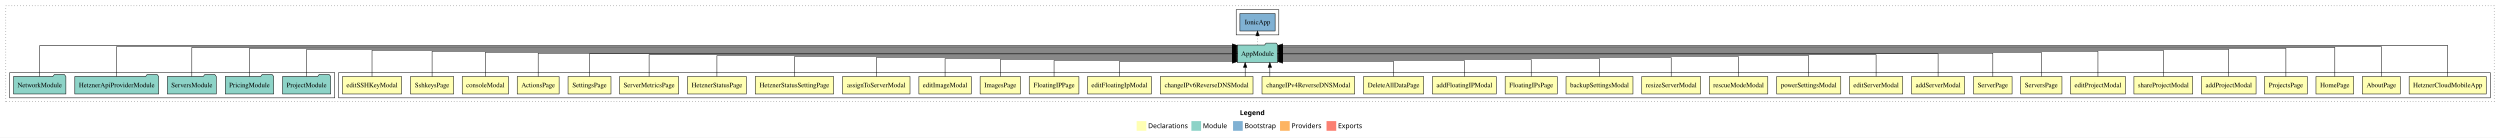
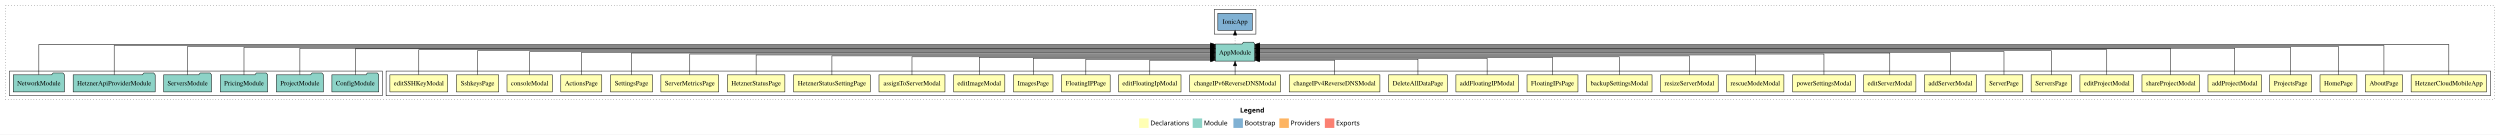
- <svg xmlns="http://www.w3.org/2000/svg" width="5161pt" height="284pt" viewBox="0.00 0.00 5161.00 284.00">
+ <svg xmlns="http://www.w3.org/2000/svg" width="5277pt" height="284pt" viewBox="0.00 0.00 5277.00 284.00">
  <g id="graph0" class="graph" transform="scale(1 1) rotate(0) translate(4 280)">
-     <polygon fill="#ffffff" stroke="transparent" points="-4,4 -4,-280 5157,-280 5157,4 -4,4" />
-     <text text-anchor="start" x="2555.509" y="-42.4" font-family="sans-serif" font-weight="bold" font-size="14.00" fill="#000000">Legend</text>
-     <polygon fill="#ffffb3" stroke="transparent" points="2342.5,-10 2342.5,-30 2362.5,-30 2362.5,-10 2342.5,-10" />
-     <text text-anchor="start" x="2366.129" y="-15.4" font-family="sans-serif" font-size="14.00" fill="#000000">  Declarations</text>
-     <polygon fill="#8dd3c7" stroke="transparent" points="2455.5,-10 2455.5,-30 2475.5,-30 2475.5,-10 2455.5,-10" />
-     <text text-anchor="start" x="2479.225" y="-15.4" font-family="sans-serif" font-size="14.00" fill="#000000">  Module</text>
-     <polygon fill="#80b1d3" stroke="transparent" points="2541.5,-10 2541.5,-30 2561.5,-30 2561.5,-10 2541.5,-10" />
-     <text text-anchor="start" x="2565.281" y="-15.4" font-family="sans-serif" font-size="14.00" fill="#000000">  Bootstrap</text>
-     <polygon fill="#fdb462" stroke="transparent" points="2638.5,-10 2638.5,-30 2658.5,-30 2658.5,-10 2638.5,-10" />
-     <text text-anchor="start" x="2662.173" y="-15.4" font-family="sans-serif" font-size="14.00" fill="#000000">  Providers</text>
-     <polygon fill="#fb8072" stroke="transparent" points="2734.5,-10 2734.5,-30 2754.5,-30 2754.5,-10 2734.5,-10" />
-     <text text-anchor="start" x="2758.226" y="-15.4" font-family="sans-serif" font-size="14.00" fill="#000000">  Exports</text>
+     <polygon fill="#ffffff" stroke="transparent" points="-4,4 -4,-280 5273,-280 5273,4 -4,4" />
+     <text text-anchor="start" x="2613.509" y="-42.4" font-family="sans-serif" font-weight="bold" font-size="14.00" fill="#000000">Legend</text>
+     <polygon fill="#ffffb3" stroke="transparent" points="2400.5,-10 2400.5,-30 2420.5,-30 2420.5,-10 2400.5,-10" />
+     <text text-anchor="start" x="2424.129" y="-15.4" font-family="sans-serif" font-size="14.00" fill="#000000">  Declarations</text>
+     <polygon fill="#8dd3c7" stroke="transparent" points="2513.5,-10 2513.5,-30 2533.5,-30 2533.5,-10 2513.5,-10" />
+     <text text-anchor="start" x="2537.225" y="-15.4" font-family="sans-serif" font-size="14.00" fill="#000000">  Module</text>
+     <polygon fill="#80b1d3" stroke="transparent" points="2599.5,-10 2599.5,-30 2619.5,-30 2619.5,-10 2599.5,-10" />
+     <text text-anchor="start" x="2623.281" y="-15.4" font-family="sans-serif" font-size="14.00" fill="#000000">  Bootstrap</text>
+     <polygon fill="#fdb462" stroke="transparent" points="2696.5,-10 2696.5,-30 2716.5,-30 2716.5,-10 2696.5,-10" />
+     <text text-anchor="start" x="2720.173" y="-15.4" font-family="sans-serif" font-size="14.00" fill="#000000">  Providers</text>
+     <polygon fill="#fb8072" stroke="transparent" points="2792.5,-10 2792.5,-30 2812.5,-30 2812.5,-10 2792.5,-10" />
+     <text text-anchor="start" x="2816.226" y="-15.4" font-family="sans-serif" font-size="14.00" fill="#000000">  Exports</text>
    <g id="clust1" class="cluster">
-       <polygon fill="none" stroke="#000000" stroke-dasharray="1,5" points="8,-70 8,-268 5145,-268 5145,-70 8,-70" />
+       <polygon fill="none" stroke="#000000" stroke-dasharray="1,5" points="8,-70 8,-268 5261,-268 5261,-70 8,-70" />
    </g>
    <g id="clust2" class="cluster">
-       <polygon fill="none" stroke="#000000" points="695,-78 695,-130 5137,-130 5137,-78 695,-78" />
+       <polygon fill="none" stroke="#000000" points="811,-78 811,-130 5253,-130 5253,-78 811,-78" />
    </g>
    <g id="clust36" class="cluster">
-       <polygon fill="none" stroke="#000000" points="16,-78 16,-130 687,-130 687,-78 16,-78" />
+       <polygon fill="none" stroke="#000000" points="16,-78 16,-130 803,-130 803,-78 16,-78" />
    </g>
    <g id="clust38" class="cluster">
-       <polygon fill="none" stroke="#000000" points="2548,-208 2548,-260 2636,-260 2636,-208 2548,-208" />
+       <polygon fill="none" stroke="#000000" points="2559,-208 2559,-260 2647,-260 2647,-208 2559,-208" />
    </g>
    <g id="node1" class="node">
-       <polygon fill="#ffffb3" stroke="#000000" points="5128.576,-122 4969.424,-122 4969.424,-86 5128.576,-86 5128.576,-122" />
-       <text text-anchor="middle" x="5049" y="-99.8" font-family="Times,serif" font-size="14.00" fill="#000000">HetznerCloudMobileApp</text>
+       <polygon fill="#ffffb3" stroke="#000000" points="5244.576,-122 5085.424,-122 5085.424,-86 5244.576,-86 5244.576,-122" />
+       <text text-anchor="middle" x="5165" y="-99.8" font-family="Times,serif" font-size="14.00" fill="#000000">HetznerCloudMobileApp</text>
    </g>
    <g id="node34" class="node">
-       <polygon fill="#8dd3c7" stroke="#000000" points="2633.657,-187 2630.657,-191 2609.657,-191 2606.657,-187 2550.343,-187 2550.343,-151 2633.657,-151 2633.657,-187" />
-       <text text-anchor="middle" x="2592" y="-164.8" font-family="Times,serif" font-size="14.00" fill="#000000">AppModule</text>
+       <polygon fill="#8dd3c7" stroke="#000000" points="2644.657,-187 2641.657,-191 2620.657,-191 2617.657,-187 2561.343,-187 2561.343,-151 2644.657,-151 2644.657,-187" />
+       <text text-anchor="middle" x="2603" y="-164.8" font-family="Times,serif" font-size="14.00" fill="#000000">AppModule</text>
    </g>
    <g id="edge1" class="edge">
-       <path fill="none" stroke="#000000" d="M5049,-122.198C5049,-146.356 5049,-186 5049,-186 5049,-186 2643.872,-186 2643.872,-186" />
-       <polygon fill="#000000" stroke="#000000" points="2643.872,-182.5 2633.872,-186 2643.872,-189.5 2643.872,-182.5" />
+       <path fill="none" stroke="#000000" d="M5165,-122.198C5165,-146.356 5165,-186 5165,-186 5165,-186 2654.804,-186 2654.804,-186" />
+       <polygon fill="#000000" stroke="#000000" points="2654.804,-182.5 2644.804,-186 2654.804,-189.5 2654.804,-182.5" />
    </g>
    <g id="node2" class="node">
-       <polygon fill="#ffffb3" stroke="#000000" points="4951.209,-122 4872.791,-122 4872.791,-86 4951.209,-86 4951.209,-122" />
-       <text text-anchor="middle" x="4912" y="-99.8" font-family="Times,serif" font-size="14.00" fill="#000000">AboutPage</text>
+       <polygon fill="#ffffb3" stroke="#000000" points="5067.209,-122 4988.791,-122 4988.791,-86 5067.209,-86 5067.209,-122" />
+       <text text-anchor="middle" x="5028" y="-99.8" font-family="Times,serif" font-size="14.00" fill="#000000">AboutPage</text>
    </g>
    <g id="edge2" class="edge">
-       <path fill="none" stroke="#000000" d="M4912,-122.153C4912,-145.757 4912,-184 4912,-184 4912,-184 2643.749,-184 2643.749,-184" />
-       <polygon fill="#000000" stroke="#000000" points="2643.749,-180.5 2633.749,-184 2643.749,-187.5 2643.749,-180.5" />
+       <path fill="none" stroke="#000000" d="M5028,-122.153C5028,-145.757 5028,-184 5028,-184 5028,-184 2654.835,-184 2654.835,-184" />
+       <polygon fill="#000000" stroke="#000000" points="2654.835,-180.5 2644.835,-184 2654.835,-187.5 2654.835,-180.5" />
    </g>
    <g id="node3" class="node">
-       <polygon fill="#ffffb3" stroke="#000000" points="4854.925,-122 4777.075,-122 4777.075,-86 4854.925,-86 4854.925,-122" />
-       <text text-anchor="middle" x="4816" y="-99.8" font-family="Times,serif" font-size="14.00" fill="#000000">HomePage</text>
+       <polygon fill="#ffffb3" stroke="#000000" points="4970.925,-122 4893.075,-122 4893.075,-86 4970.925,-86 4970.925,-122" />
+       <text text-anchor="middle" x="4932" y="-99.8" font-family="Times,serif" font-size="14.00" fill="#000000">HomePage</text>
    </g>
    <g id="edge3" class="edge">
-       <path fill="none" stroke="#000000" d="M4816,-122.091C4816,-145.133 4816,-182 4816,-182 4816,-182 2643.952,-182 2643.952,-182" />
-       <polygon fill="#000000" stroke="#000000" points="2643.952,-178.5 2633.952,-182 2643.952,-185.5 2643.952,-178.5" />
+       <path fill="none" stroke="#000000" d="M4932,-122.091C4932,-145.133 4932,-182 4932,-182 4932,-182 2654.911,-182 2654.911,-182" />
+       <polygon fill="#000000" stroke="#000000" points="2654.911,-178.5 2644.911,-182 2654.911,-185.5 2654.911,-178.5" />
    </g>
    <g id="node4" class="node">
-       <polygon fill="#ffffb3" stroke="#000000" points="4759.31,-122 4670.69,-122 4670.69,-86 4759.31,-86 4759.31,-122" />
-       <text text-anchor="middle" x="4715" y="-99.8" font-family="Times,serif" font-size="14.00" fill="#000000">ProjectsPage</text>
+       <polygon fill="#ffffb3" stroke="#000000" points="4875.31,-122 4786.69,-122 4786.69,-86 4875.31,-86 4875.31,-122" />
+       <text text-anchor="middle" x="4831" y="-99.8" font-family="Times,serif" font-size="14.00" fill="#000000">ProjectsPage</text>
    </g>
    <g id="edge4" class="edge">
-       <path fill="none" stroke="#000000" d="M4715,-122.011C4715,-144.485 4715,-180 4715,-180 4715,-180 2643.93,-180 2643.93,-180" />
-       <polygon fill="#000000" stroke="#000000" points="2643.93,-176.5 2633.93,-180 2643.93,-183.5 2643.93,-176.5" />
+       <path fill="none" stroke="#000000" d="M4831,-122.011C4831,-144.485 4831,-180 4831,-180 4831,-180 2655.028,-180 2655.028,-180" />
+       <polygon fill="#000000" stroke="#000000" points="2655.028,-176.5 2645.028,-180 2655.028,-183.5 2655.028,-176.5" />
    </g>
    <g id="node5" class="node">
-       <polygon fill="#ffffb3" stroke="#000000" points="4653.419,-122 4540.581,-122 4540.581,-86 4653.419,-86 4653.419,-122" />
-       <text text-anchor="middle" x="4597" y="-99.8" font-family="Times,serif" font-size="14.00" fill="#000000">addProjectModal</text>
+       <polygon fill="#ffffb3" stroke="#000000" points="4769.419,-122 4656.581,-122 4656.581,-86 4769.419,-86 4769.419,-122" />
+       <text text-anchor="middle" x="4713" y="-99.8" font-family="Times,serif" font-size="14.00" fill="#000000">addProjectModal</text>
    </g>
    <g id="edge5" class="edge">
-       <path fill="none" stroke="#000000" d="M4597,-122.292C4597,-144.206 4597,-178 4597,-178 4597,-178 2643.877,-178 2643.877,-178" />
-       <polygon fill="#000000" stroke="#000000" points="2643.877,-174.5 2633.877,-178 2643.877,-181.5 2643.877,-174.5" />
+       <path fill="none" stroke="#000000" d="M4713,-122.292C4713,-144.206 4713,-178 4713,-178 4713,-178 2654.674,-178 2654.674,-178" />
+       <polygon fill="#000000" stroke="#000000" points="2654.674,-174.5 2644.674,-178 2654.674,-181.5 2654.674,-174.5" />
    </g>
    <g id="node6" class="node">
-       <polygon fill="#ffffb3" stroke="#000000" points="4522.738,-122 4401.262,-122 4401.262,-86 4522.738,-86 4522.738,-122" />
-       <text text-anchor="middle" x="4462" y="-99.8" font-family="Times,serif" font-size="14.00" fill="#000000">shareProjectModal</text>
+       <polygon fill="#ffffb3" stroke="#000000" points="4638.738,-122 4517.262,-122 4517.262,-86 4638.738,-86 4638.738,-122" />
+       <text text-anchor="middle" x="4578" y="-99.8" font-family="Times,serif" font-size="14.00" fill="#000000">shareProjectModal</text>
    </g>
    <g id="edge6" class="edge">
-       <path fill="none" stroke="#000000" d="M4462,-122.169C4462,-143.498 4462,-176 4462,-176 4462,-176 2643.68,-176 2643.68,-176" />
-       <polygon fill="#000000" stroke="#000000" points="2643.68,-172.5 2633.68,-176 2643.68,-179.5 2643.68,-172.5" />
+       <path fill="none" stroke="#000000" d="M4578,-122.045C4578,-143.662 4578,-177 4578,-177 4578,-177 2654.706,-177 2654.706,-177" />
+       <polygon fill="#000000" stroke="#000000" points="2654.706,-173.5 2644.706,-177 2654.706,-180.5 2654.706,-173.5" />
    </g>
    <g id="node7" class="node">
-       <polygon fill="#ffffb3" stroke="#000000" points="4383.699,-122 4270.301,-122 4270.301,-86 4383.699,-86 4383.699,-122" />
-       <text text-anchor="middle" x="4327" y="-99.8" font-family="Times,serif" font-size="14.00" fill="#000000">editProjectModal</text>
+       <polygon fill="#ffffb3" stroke="#000000" points="4499.699,-122 4386.301,-122 4386.301,-86 4499.699,-86 4499.699,-122" />
+       <text text-anchor="middle" x="4443" y="-99.8" font-family="Times,serif" font-size="14.00" fill="#000000">editProjectModal</text>
    </g>
    <g id="edge7" class="edge">
-       <path fill="none" stroke="#000000" d="M4327,-122.027C4327,-142.767 4327,-174 4327,-174 4327,-174 2644.028,-174 2644.028,-174" />
-       <polygon fill="#000000" stroke="#000000" points="2644.028,-170.5 2634.028,-174 2644.028,-177.5 2644.028,-170.5" />
+       <path fill="none" stroke="#000000" d="M4443,-122.284C4443,-143.321 4443,-175 4443,-175 4443,-175 2654.888,-175 2654.888,-175" />
+       <polygon fill="#000000" stroke="#000000" points="2654.888,-171.5 2644.888,-175 2654.888,-178.5 2654.888,-171.5" />
    </g>
    <g id="node8" class="node">
-       <polygon fill="#ffffb3" stroke="#000000" points="4252.69,-122 4167.31,-122 4167.31,-86 4252.69,-86 4252.69,-122" />
-       <text text-anchor="middle" x="4210" y="-99.8" font-family="Times,serif" font-size="14.00" fill="#000000">ServersPage</text>
+       <polygon fill="#ffffb3" stroke="#000000" points="4368.69,-122 4283.31,-122 4283.31,-86 4368.69,-86 4368.69,-122" />
+       <text text-anchor="middle" x="4326" y="-99.8" font-family="Times,serif" font-size="14.00" fill="#000000">ServersPage</text>
    </g>
    <g id="edge8" class="edge">
-       <path fill="none" stroke="#000000" d="M4210,-122.223C4210,-142.365 4210,-172 4210,-172 4210,-172 2644.033,-172 2644.033,-172" />
-       <polygon fill="#000000" stroke="#000000" points="2644.033,-168.5 2634.033,-172 2644.033,-175.5 2644.033,-168.5" />
+       <path fill="none" stroke="#000000" d="M4326,-122.129C4326,-142.572 4326,-173 4326,-173 4326,-173 2654.738,-173 2654.738,-173" />
+       <polygon fill="#000000" stroke="#000000" points="2654.738,-169.5 2644.738,-173 2654.738,-176.5 2654.738,-169.5" />
    </g>
    <g id="node9" class="node">
-       <polygon fill="#ffffb3" stroke="#000000" points="4149.745,-122 4070.255,-122 4070.255,-86 4149.745,-86 4149.745,-122" />
-       <text text-anchor="middle" x="4110" y="-99.8" font-family="Times,serif" font-size="14.00" fill="#000000">ServerPage</text>
+       <polygon fill="#ffffb3" stroke="#000000" points="4265.745,-122 4186.255,-122 4186.255,-86 4265.745,-86 4265.745,-122" />
+       <text text-anchor="middle" x="4226" y="-99.8" font-family="Times,serif" font-size="14.00" fill="#000000">ServerPage</text>
    </g>
    <g id="edge9" class="edge">
-       <path fill="none" stroke="#000000" d="M4110,-122.035C4110,-141.576 4110,-170 4110,-170 4110,-170 2643.786,-170 2643.786,-170" />
-       <polygon fill="#000000" stroke="#000000" points="2643.786,-166.5 2633.786,-170 2643.786,-173.5 2643.786,-166.5" />
+       <path fill="none" stroke="#000000" d="M4226,-122.308C4226,-142.145 4226,-171 4226,-171 4226,-171 2654.75,-171 2654.75,-171" />
+       <polygon fill="#000000" stroke="#000000" points="2654.75,-167.5 2644.75,-171 2654.75,-174.5 2654.75,-167.5" />
    </g>
    <g id="node10" class="node">
-       <polygon fill="#ffffb3" stroke="#000000" points="4051.798,-122 3942.202,-122 3942.202,-86 4051.798,-86 4051.798,-122" />
-       <text text-anchor="middle" x="3997" y="-99.8" font-family="Times,serif" font-size="14.00" fill="#000000">addServerModal</text>
+       <polygon fill="#ffffb3" stroke="#000000" points="4167.798,-122 4058.202,-122 4058.202,-86 4167.798,-86 4167.798,-122" />
+       <text text-anchor="middle" x="4113" y="-99.8" font-family="Times,serif" font-size="14.00" fill="#000000">addServerModal</text>
    </g>
    <g id="edge10" class="edge">
-       <path fill="none" stroke="#000000" d="M3997,-122.106C3997,-141.339 3997,-169 3997,-169 3997,-169 2643.668,-169 2643.668,-169" />
-       <polygon fill="#000000" stroke="#000000" points="2643.668,-165.5 2633.668,-169 2643.668,-172.5 2643.668,-165.5" />
+       <path fill="none" stroke="#000000" d="M4113,-122.106C4113,-141.339 4113,-169 4113,-169 4113,-169 2654.962,-169 2654.962,-169" />
+       <polygon fill="#000000" stroke="#000000" points="2654.962,-165.5 2644.962,-169 2654.962,-172.5 2654.962,-165.5" />
    </g>
    <g id="node11" class="node">
-       <polygon fill="#ffffb3" stroke="#000000" points="3924.079,-122 3813.921,-122 3813.921,-86 3924.079,-86 3924.079,-122" />
-       <text text-anchor="middle" x="3869" y="-99.8" font-family="Times,serif" font-size="14.00" fill="#000000">editServerModal</text>
+       <polygon fill="#ffffb3" stroke="#000000" points="4040.079,-122 3929.921,-122 3929.921,-86 4040.079,-86 4040.079,-122" />
+       <text text-anchor="middle" x="3985" y="-99.8" font-family="Times,serif" font-size="14.00" fill="#000000">editServerModal</text>
    </g>
    <g id="edge11" class="edge">
-       <path fill="none" stroke="#000000" d="M3869,-122.222C3869,-140.828 3869,-167 3869,-167 3869,-167 2643.762,-167 2643.762,-167" />
-       <polygon fill="#000000" stroke="#000000" points="2643.762,-163.5 2633.762,-167 2643.762,-170.5 2643.762,-163.5" />
+       <path fill="none" stroke="#000000" d="M3985,-122.169C3985,-141.09 3985,-168 3985,-168 3985,-168 2654.737,-168 2654.737,-168" />
+       <polygon fill="#000000" stroke="#000000" points="2654.737,-164.5 2644.737,-168 2654.737,-171.5 2654.737,-164.5" />
    </g>
    <g id="node12" class="node">
-       <polygon fill="#ffffb3" stroke="#000000" points="3796.146,-122 3663.854,-122 3663.854,-86 3796.146,-86 3796.146,-122" />
-       <text text-anchor="middle" x="3730" y="-99.8" font-family="Times,serif" font-size="14.00" fill="#000000">powerSettingsModal</text>
+       <polygon fill="#ffffb3" stroke="#000000" points="3912.146,-122 3779.854,-122 3779.854,-86 3912.146,-86 3912.146,-122" />
+       <text text-anchor="middle" x="3846" y="-99.8" font-family="Times,serif" font-size="14.00" fill="#000000">powerSettingsModal</text>
    </g>
    <g id="edge12" class="edge">
-       <path fill="none" stroke="#000000" d="M3730,-122.302C3730,-140.27 3730,-165 3730,-165 3730,-165 2643.852,-165 2643.852,-165" />
-       <polygon fill="#000000" stroke="#000000" points="2643.852,-161.5 2633.852,-165 2643.852,-168.5 2643.852,-161.5" />
+       <path fill="none" stroke="#000000" d="M3846,-122.267C3846,-140.555 3846,-166 3846,-166 3846,-166 2654.712,-166 2654.712,-166" />
+       <polygon fill="#000000" stroke="#000000" points="2654.712,-162.5 2644.712,-166 2654.712,-169.5 2654.712,-162.5" />
    </g>
    <g id="node13" class="node">
-       <polygon fill="#ffffb3" stroke="#000000" points="3645.458,-122 3524.542,-122 3524.542,-86 3645.458,-86 3645.458,-122" />
-       <text text-anchor="middle" x="3585" y="-99.8" font-family="Times,serif" font-size="14.00" fill="#000000">rescueModeModal</text>
+       <polygon fill="#ffffb3" stroke="#000000" points="3761.458,-122 3640.542,-122 3640.542,-86 3761.458,-86 3761.458,-122" />
+       <text text-anchor="middle" x="3701" y="-99.8" font-family="Times,serif" font-size="14.00" fill="#000000">rescueModeModal</text>
    </g>
    <g id="edge13" class="edge">
-       <path fill="none" stroke="#000000" d="M3585,-122.022C3585,-139.373 3585,-163 3585,-163 3585,-163 2643.718,-163 2643.718,-163" />
-       <polygon fill="#000000" stroke="#000000" points="2643.718,-159.5 2633.718,-163 2643.718,-166.5 2643.718,-159.5" />
+       <path fill="none" stroke="#000000" d="M3701,-122.002C3701,-139.675 3701,-164 3701,-164 3701,-164 2654.702,-164 2654.702,-164" />
+       <polygon fill="#000000" stroke="#000000" points="2654.702,-160.5 2644.702,-164 2654.702,-167.5 2654.702,-160.5" />
    </g>
    <g id="node14" class="node">
-       <polygon fill="#ffffb3" stroke="#000000" points="3506.723,-122 3385.277,-122 3385.277,-86 3506.723,-86 3506.723,-122" />
-       <text text-anchor="middle" x="3446" y="-99.8" font-family="Times,serif" font-size="14.00" fill="#000000">resizeServerModal</text>
+       <polygon fill="#ffffb3" stroke="#000000" points="3622.723,-122 3501.277,-122 3501.277,-86 3622.723,-86 3622.723,-122" />
+       <text text-anchor="middle" x="3562" y="-99.8" font-family="Times,serif" font-size="14.00" fill="#000000">resizeServerModal</text>
    </g>
    <g id="edge14" class="edge">
-       <path fill="none" stroke="#000000" d="M3446,-122.035C3446,-138.734 3446,-161 3446,-161 3446,-161 2643.768,-161 2643.768,-161" />
-       <polygon fill="#000000" stroke="#000000" points="2643.768,-157.5 2633.768,-161 2643.768,-164.5 2643.768,-157.5" />
+       <path fill="none" stroke="#000000" d="M3562,-122.034C3562,-139.06 3562,-162 3562,-162 3562,-162 2654.824,-162 2654.824,-162" />
+       <polygon fill="#000000" stroke="#000000" points="2654.824,-158.5 2644.824,-162 2654.824,-165.5 2654.824,-158.5" />
    </g>
    <g id="node15" class="node">
-       <polygon fill="#ffffb3" stroke="#000000" points="3367.093,-122 3228.907,-122 3228.907,-86 3367.093,-86 3367.093,-122" />
-       <text text-anchor="middle" x="3298" y="-99.8" font-family="Times,serif" font-size="14.00" fill="#000000">backupSettingsModal</text>
+       <polygon fill="#ffffb3" stroke="#000000" points="3483.093,-122 3344.907,-122 3344.907,-86 3483.093,-86 3483.093,-122" />
+       <text text-anchor="middle" x="3414" y="-99.8" font-family="Times,serif" font-size="14.00" fill="#000000">backupSettingsModal</text>
    </g>
    <g id="edge15" class="edge">
-       <path fill="none" stroke="#000000" d="M3298,-122.009C3298,-138.049 3298,-159 3298,-159 3298,-159 2643.788,-159 2643.788,-159" />
-       <polygon fill="#000000" stroke="#000000" points="2643.788,-155.5 2633.788,-159 2643.788,-162.5 2643.788,-155.5" />
+       <path fill="none" stroke="#000000" d="M3414,-122.027C3414,-138.398 3414,-160 3414,-160 3414,-160 2654.895,-160 2654.895,-160" />
+       <polygon fill="#000000" stroke="#000000" points="2654.895,-156.5 2644.895,-160 2654.895,-163.5 2654.895,-156.5" />
    </g>
    <g id="node16" class="node">
-       <polygon fill="#ffffb3" stroke="#000000" points="3210.769,-122 3103.231,-122 3103.231,-86 3210.769,-86 3210.769,-122" />
-       <text text-anchor="middle" x="3157" y="-99.8" font-family="Times,serif" font-size="14.00" fill="#000000">FloatingIPsPage</text>
+       <polygon fill="#ffffb3" stroke="#000000" points="3326.769,-122 3219.231,-122 3219.231,-86 3326.769,-86 3326.769,-122" />
+       <text text-anchor="middle" x="3273" y="-99.8" font-family="Times,serif" font-size="14.00" fill="#000000">FloatingIPsPage</text>
    </g>
    <g id="edge16" class="edge">
-       <path fill="none" stroke="#000000" d="M3157,-122.24C3157,-137.571 3157,-157 3157,-157 3157,-157 2644.005,-157 2644.005,-157" />
-       <polygon fill="#000000" stroke="#000000" points="2644.005,-153.5 2634.005,-157 2644.005,-160.5 2644.005,-153.5" />
+       <path fill="none" stroke="#000000" d="M3273,-122.009C3273,-138.049 3273,-159 3273,-159 3273,-159 2654.658,-159 2654.658,-159" />
+       <polygon fill="#000000" stroke="#000000" points="2654.658,-155.5 2644.658,-159 2654.658,-162.5 2654.658,-155.5" />
    </g>
    <g id="node17" class="node">
-       <polygon fill="#ffffb3" stroke="#000000" points="3084.877,-122 2953.123,-122 2953.123,-86 3084.877,-86 3084.877,-122" />
-       <text text-anchor="middle" x="3019" y="-99.8" font-family="Times,serif" font-size="14.00" fill="#000000">addFloatingIPModal</text>
+       <polygon fill="#ffffb3" stroke="#000000" points="3200.877,-122 3069.123,-122 3069.123,-86 3200.877,-86 3200.877,-122" />
+       <text text-anchor="middle" x="3135" y="-99.8" font-family="Times,serif" font-size="14.00" fill="#000000">addFloatingIPModal</text>
    </g>
    <g id="edge17" class="edge">
-       <path fill="none" stroke="#000000" d="M3019,-122.124C3019,-136.783 3019,-155 3019,-155 3019,-155 2643.72,-155 2643.72,-155" />
-       <polygon fill="#000000" stroke="#000000" points="2643.72,-151.5 2633.72,-155 2643.72,-158.5 2643.72,-151.5" />
+       <path fill="none" stroke="#000000" d="M3135,-122.24C3135,-137.571 3135,-157 3135,-157 3135,-157 2654.745,-157 2654.745,-157" />
+       <polygon fill="#000000" stroke="#000000" points="2654.745,-153.5 2644.745,-157 2654.745,-160.5 2654.745,-153.5" />
    </g>
    <g id="node18" class="node">
-       <polygon fill="#ffffb3" stroke="#000000" points="2935.058,-122 2810.942,-122 2810.942,-86 2935.058,-86 2935.058,-122" />
-       <text text-anchor="middle" x="2873" y="-99.8" font-family="Times,serif" font-size="14.00" fill="#000000">DeleteAllDataPage</text>
+       <polygon fill="#ffffb3" stroke="#000000" points="3051.058,-122 2926.942,-122 2926.942,-86 3051.058,-86 3051.058,-122" />
+       <text text-anchor="middle" x="2989" y="-99.8" font-family="Times,serif" font-size="14.00" fill="#000000">DeleteAllDataPage</text>
    </g>
    <g id="edge18" class="edge">
-       <path fill="none" stroke="#000000" d="M2873,-122.246C2873,-136.177 2873,-153 2873,-153 2873,-153 2643.765,-153 2643.765,-153" />
-       <polygon fill="#000000" stroke="#000000" points="2643.765,-149.5 2633.765,-153 2643.765,-156.5 2643.765,-149.5" />
+       <path fill="none" stroke="#000000" d="M2989,-122.124C2989,-136.783 2989,-155 2989,-155 2989,-155 2654.675,-155 2654.675,-155" />
+       <polygon fill="#000000" stroke="#000000" points="2654.675,-151.5 2644.675,-155 2654.675,-158.5 2654.675,-151.5" />
    </g>
    <g id="node19" class="node">
-       <polygon fill="#ffffb3" stroke="#000000" points="2792.718,-122 2601.282,-122 2601.282,-86 2792.718,-86 2792.718,-122" />
-       <text text-anchor="middle" x="2697" y="-99.8" font-family="Times,serif" font-size="14.00" fill="#000000">changeIPv4ReverseDNSModal</text>
+       <polygon fill="#ffffb3" stroke="#000000" points="2908.718,-122 2717.282,-122 2717.282,-86 2908.718,-86 2908.718,-122" />
+       <text text-anchor="middle" x="2813" y="-99.8" font-family="Times,serif" font-size="14.00" fill="#000000">changeIPv4ReverseDNSModal</text>
    </g>
    <g id="edge19" class="edge">
-       <path fill="none" stroke="#000000" d="M2617.485,-122.106C2617.485,-122.106 2617.485,-140.991 2617.485,-140.991" />
-       <polygon fill="#000000" stroke="#000000" points="2613.985,-140.991 2617.485,-150.991 2620.985,-140.991 2613.985,-140.991" />
+       <path fill="none" stroke="#000000" d="M2813,-122.246C2813,-136.177 2813,-153 2813,-153 2813,-153 2654.74,-153 2654.74,-153" />
+       <polygon fill="#000000" stroke="#000000" points="2654.74,-149.5 2644.74,-153 2654.74,-156.5 2654.74,-149.5" />
    </g>
    <g id="node20" class="node">
-       <polygon fill="#ffffb3" stroke="#000000" points="2582.718,-122 2391.282,-122 2391.282,-86 2582.718,-86 2582.718,-122" />
-       <text text-anchor="middle" x="2487" y="-99.8" font-family="Times,serif" font-size="14.00" fill="#000000">changeIPv6ReverseDNSModal</text>
+       <polygon fill="#ffffb3" stroke="#000000" points="2698.718,-122 2507.282,-122 2507.282,-86 2698.718,-86 2698.718,-122" />
+       <text text-anchor="middle" x="2603" y="-99.8" font-family="Times,serif" font-size="14.00" fill="#000000">changeIPv6ReverseDNSModal</text>
    </g>
    <g id="edge20" class="edge">
-       <path fill="none" stroke="#000000" d="M2566.515,-122.106C2566.515,-122.106 2566.515,-140.991 2566.515,-140.991" />
-       <polygon fill="#000000" stroke="#000000" points="2563.015,-140.991 2566.515,-150.991 2570.015,-140.991 2563.015,-140.991" />
+       <path fill="none" stroke="#000000" d="M2603,-122.106C2603,-122.106 2603,-140.991 2603,-140.991" />
+       <polygon fill="#000000" stroke="#000000" points="2599.5,-140.991 2603,-150.991 2606.5,-140.991 2599.5,-140.991" />
    </g>
    <g id="node21" class="node">
-       <polygon fill="#ffffb3" stroke="#000000" points="2372.875,-122 2241.125,-122 2241.125,-86 2372.875,-86 2372.875,-122" />
-       <text text-anchor="middle" x="2307" y="-99.8" font-family="Times,serif" font-size="14.00" fill="#000000">editFloatingIpModal</text>
+       <polygon fill="#ffffb3" stroke="#000000" points="2488.875,-122 2357.125,-122 2357.125,-86 2488.875,-86 2488.875,-122" />
+       <text text-anchor="middle" x="2423" y="-99.8" font-family="Times,serif" font-size="14.00" fill="#000000">editFloatingIpModal</text>
    </g>
    <g id="edge21" class="edge">
-       <path fill="none" stroke="#000000" d="M2307,-122.246C2307,-136.177 2307,-153 2307,-153 2307,-153 2540.253,-153 2540.253,-153" />
-       <polygon fill="#000000" stroke="#000000" points="2540.253,-156.5 2550.253,-153 2540.253,-149.5 2540.253,-156.5" />
+       <path fill="none" stroke="#000000" d="M2423,-122.246C2423,-136.177 2423,-153 2423,-153 2423,-153 2551.252,-153 2551.252,-153" />
+       <polygon fill="#000000" stroke="#000000" points="2551.252,-156.5 2561.252,-153 2551.252,-149.5 2551.252,-156.5" />
    </g>
    <g id="node22" class="node">
-       <polygon fill="#ffffb3" stroke="#000000" points="2223.325,-122 2120.675,-122 2120.675,-86 2223.325,-86 2223.325,-122" />
-       <text text-anchor="middle" x="2172" y="-99.8" font-family="Times,serif" font-size="14.00" fill="#000000">FloatingIPPage</text>
+       <polygon fill="#ffffb3" stroke="#000000" points="2339.325,-122 2236.675,-122 2236.675,-86 2339.325,-86 2339.325,-122" />
+       <text text-anchor="middle" x="2288" y="-99.8" font-family="Times,serif" font-size="14.00" fill="#000000">FloatingIPPage</text>
    </g>
    <g id="edge22" class="edge">
-       <path fill="none" stroke="#000000" d="M2172,-122.124C2172,-136.783 2172,-155 2172,-155 2172,-155 2540.193,-155 2540.193,-155" />
-       <polygon fill="#000000" stroke="#000000" points="2540.193,-158.5 2550.193,-155 2540.193,-151.5 2540.193,-158.5" />
+       <path fill="none" stroke="#000000" d="M2288,-122.124C2288,-136.783 2288,-155 2288,-155 2288,-155 2551.17,-155 2551.17,-155" />
+       <polygon fill="#000000" stroke="#000000" points="2551.171,-158.5 2561.17,-155 2551.17,-151.5 2551.171,-158.5" />
    </g>
    <g id="node23" class="node">
-       <polygon fill="#ffffb3" stroke="#000000" points="2102.638,-122 2019.362,-122 2019.362,-86 2102.638,-86 2102.638,-122" />
-       <text text-anchor="middle" x="2061" y="-99.8" font-family="Times,serif" font-size="14.00" fill="#000000">ImagesPage</text>
+       <polygon fill="#ffffb3" stroke="#000000" points="2218.638,-122 2135.362,-122 2135.362,-86 2218.638,-86 2218.638,-122" />
+       <text text-anchor="middle" x="2177" y="-99.8" font-family="Times,serif" font-size="14.00" fill="#000000">ImagesPage</text>
    </g>
    <g id="edge23" class="edge">
-       <path fill="none" stroke="#000000" d="M2061,-122.24C2061,-137.571 2061,-157 2061,-157 2061,-157 2540.333,-157 2540.333,-157" />
-       <polygon fill="#000000" stroke="#000000" points="2540.333,-160.5 2550.333,-157 2540.333,-153.5 2540.333,-160.5" />
+       <path fill="none" stroke="#000000" d="M2177,-122.24C2177,-137.571 2177,-157 2177,-157 2177,-157 2550.988,-157 2550.988,-157" />
+       <polygon fill="#000000" stroke="#000000" points="2550.988,-160.5 2560.988,-157 2550.988,-153.5 2550.988,-160.5" />
    </g>
    <g id="node24" class="node">
-       <polygon fill="#ffffb3" stroke="#000000" points="2001.027,-122 1892.973,-122 1892.973,-86 2001.027,-86 2001.027,-122" />
-       <text text-anchor="middle" x="1947" y="-99.8" font-family="Times,serif" font-size="14.00" fill="#000000">editImageModal</text>
+       <polygon fill="#ffffb3" stroke="#000000" points="2117.027,-122 2008.973,-122 2008.973,-86 2117.027,-86 2117.027,-122" />
+       <text text-anchor="middle" x="2063" y="-99.8" font-family="Times,serif" font-size="14.00" fill="#000000">editImageModal</text>
    </g>
    <g id="edge24" class="edge">
-       <path fill="none" stroke="#000000" d="M1947,-122.009C1947,-138.049 1947,-159 1947,-159 1947,-159 2540.177,-159 2540.177,-159" />
-       <polygon fill="#000000" stroke="#000000" points="2540.177,-162.5 2550.177,-159 2540.177,-155.5 2540.177,-162.5" />
+       <path fill="none" stroke="#000000" d="M2063,-122.009C2063,-138.049 2063,-159 2063,-159 2063,-159 2551.076,-159 2551.076,-159" />
+       <polygon fill="#000000" stroke="#000000" points="2551.077,-162.5 2561.076,-159 2551.076,-155.5 2551.077,-162.5" />
    </g>
    <g id="node25" class="node">
-       <polygon fill="#ffffb3" stroke="#000000" points="1874.63,-122 1735.37,-122 1735.37,-86 1874.63,-86 1874.63,-122" />
-       <text text-anchor="middle" x="1805" y="-99.8" font-family="Times,serif" font-size="14.00" fill="#000000">assignToServerModal</text>
+       <polygon fill="#ffffb3" stroke="#000000" points="1990.63,-122 1851.37,-122 1851.37,-86 1990.63,-86 1990.63,-122" />
+       <text text-anchor="middle" x="1921" y="-99.8" font-family="Times,serif" font-size="14.00" fill="#000000">assignToServerModal</text>
    </g>
    <g id="edge25" class="edge">
-       <path fill="none" stroke="#000000" d="M1805,-122.035C1805,-138.734 1805,-161 1805,-161 1805,-161 2540.243,-161 2540.243,-161" />
-       <polygon fill="#000000" stroke="#000000" points="2540.243,-164.5 2550.243,-161 2540.243,-157.5 2540.243,-164.5" />
+       <path fill="none" stroke="#000000" d="M1921,-122.027C1921,-138.398 1921,-160 1921,-160 1921,-160 2551.109,-160 2551.109,-160" />
+       <polygon fill="#000000" stroke="#000000" points="2551.109,-163.5 2561.109,-160 2551.109,-156.5 2551.109,-163.5" />
    </g>
    <g id="node26" class="node">
-       <polygon fill="#ffffb3" stroke="#000000" points="1716.906,-122 1555.094,-122 1555.094,-86 1716.906,-86 1716.906,-122" />
-       <text text-anchor="middle" x="1636" y="-99.8" font-family="Times,serif" font-size="14.00" fill="#000000">HetznerStatusSettingPage</text>
+       <polygon fill="#ffffb3" stroke="#000000" points="1832.906,-122 1671.094,-122 1671.094,-86 1832.906,-86 1832.906,-122" />
+       <text text-anchor="middle" x="1752" y="-99.8" font-family="Times,serif" font-size="14.00" fill="#000000">HetznerStatusSettingPage</text>
    </g>
    <g id="edge26" class="edge">
-       <path fill="none" stroke="#000000" d="M1636,-122.022C1636,-139.373 1636,-163 1636,-163 1636,-163 2540.307,-163 2540.307,-163" />
-       <polygon fill="#000000" stroke="#000000" points="2540.307,-166.5 2550.307,-163 2540.307,-159.5 2540.307,-166.5" />
+       <path fill="none" stroke="#000000" d="M1752,-122.034C1752,-139.06 1752,-162 1752,-162 1752,-162 2551.089,-162 2551.089,-162" />
+       <polygon fill="#000000" stroke="#000000" points="2551.089,-165.5 2561.089,-162 2551.089,-158.5 2551.089,-165.5" />
    </g>
    <g id="node27" class="node">
-       <polygon fill="#ffffb3" stroke="#000000" points="1536.737,-122 1415.263,-122 1415.263,-86 1536.737,-86 1536.737,-122" />
-       <text text-anchor="middle" x="1476" y="-99.8" font-family="Times,serif" font-size="14.00" fill="#000000">HetznerStatusPage</text>
+       <polygon fill="#ffffb3" stroke="#000000" points="1652.737,-122 1531.263,-122 1531.263,-86 1652.737,-86 1652.737,-122" />
+       <text text-anchor="middle" x="1592" y="-99.8" font-family="Times,serif" font-size="14.00" fill="#000000">HetznerStatusPage</text>
    </g>
    <g id="edge27" class="edge">
-       <path fill="none" stroke="#000000" d="M1476,-122.302C1476,-140.27 1476,-165 1476,-165 1476,-165 2540.288,-165 2540.288,-165" />
-       <polygon fill="#000000" stroke="#000000" points="2540.288,-168.5 2550.288,-165 2540.288,-161.5 2540.288,-168.5" />
+       <path fill="none" stroke="#000000" d="M1592,-122.002C1592,-139.675 1592,-164 1592,-164 1592,-164 2551.165,-164 2551.165,-164" />
+       <polygon fill="#000000" stroke="#000000" points="2551.165,-167.5 2561.165,-164 2551.165,-160.5 2551.165,-167.5" />
    </g>
    <g id="node28" class="node">
-       <polygon fill="#ffffb3" stroke="#000000" points="1397.006,-122 1274.994,-122 1274.994,-86 1397.006,-86 1397.006,-122" />
-       <text text-anchor="middle" x="1336" y="-99.8" font-family="Times,serif" font-size="14.00" fill="#000000">ServerMetricsPage</text>
+       <polygon fill="#ffffb3" stroke="#000000" points="1513.006,-122 1390.994,-122 1390.994,-86 1513.006,-86 1513.006,-122" />
+       <text text-anchor="middle" x="1452" y="-99.8" font-family="Times,serif" font-size="14.00" fill="#000000">ServerMetricsPage</text>
    </g>
    <g id="edge28" class="edge">
-       <path fill="none" stroke="#000000" d="M1336,-122.222C1336,-140.828 1336,-167 1336,-167 1336,-167 2540.211,-167 2540.211,-167" />
-       <polygon fill="#000000" stroke="#000000" points="2540.211,-170.5 2550.211,-167 2540.211,-163.5 2540.211,-170.5" />
+       <path fill="none" stroke="#000000" d="M1452,-122.267C1452,-140.555 1452,-166 1452,-166 1452,-166 2551.013,-166 2551.013,-166" />
+       <polygon fill="#000000" stroke="#000000" points="2551.014,-169.5 2561.013,-166 2551.013,-162.5 2551.014,-169.5" />
    </g>
    <g id="node29" class="node">
-       <polygon fill="#ffffb3" stroke="#000000" points="1257.326,-122 1168.674,-122 1168.674,-86 1257.326,-86 1257.326,-122" />
-       <text text-anchor="middle" x="1213" y="-99.8" font-family="Times,serif" font-size="14.00" fill="#000000">SettingsPage</text>
+       <polygon fill="#ffffb3" stroke="#000000" points="1373.326,-122 1284.674,-122 1284.674,-86 1373.326,-86 1373.326,-122" />
+       <text text-anchor="middle" x="1329" y="-99.8" font-family="Times,serif" font-size="14.00" fill="#000000">SettingsPage</text>
    </g>
    <g id="edge29" class="edge">
-       <path fill="none" stroke="#000000" d="M1213,-122.106C1213,-141.339 1213,-169 1213,-169 1213,-169 2539.976,-169 2539.976,-169" />
-       <polygon fill="#000000" stroke="#000000" points="2539.976,-172.5 2549.976,-169 2539.976,-165.5 2539.976,-172.5" />
+       <path fill="none" stroke="#000000" d="M1329,-122.169C1329,-141.09 1329,-168 1329,-168 1329,-168 2551.336,-168 2551.336,-168" />
+       <polygon fill="#000000" stroke="#000000" points="2551.336,-171.5 2561.336,-168 2551.336,-164.5 2551.336,-171.5" />
    </g>
    <g id="node30" class="node">
-       <polygon fill="#ffffb3" stroke="#000000" points="1150.259,-122 1063.741,-122 1063.741,-86 1150.259,-86 1150.259,-122" />
-       <text text-anchor="middle" x="1107" y="-99.8" font-family="Times,serif" font-size="14.00" fill="#000000">ActionsPage</text>
+       <polygon fill="#ffffb3" stroke="#000000" points="1266.259,-122 1179.741,-122 1179.741,-86 1266.259,-86 1266.259,-122" />
+       <text text-anchor="middle" x="1223" y="-99.8" font-family="Times,serif" font-size="14.00" fill="#000000">ActionsPage</text>
    </g>
    <g id="edge30" class="edge">
-       <path fill="none" stroke="#000000" d="M1107,-122.035C1107,-141.576 1107,-170 1107,-170 1107,-170 2540.342,-170 2540.342,-170" />
-       <polygon fill="#000000" stroke="#000000" points="2540.342,-173.5 2550.342,-170 2540.342,-166.5 2540.342,-173.5" />
+       <path fill="none" stroke="#000000" d="M1223,-122.106C1223,-141.339 1223,-169 1223,-169 1223,-169 2551.323,-169 2551.323,-169" />
+       <polygon fill="#000000" stroke="#000000" points="2551.323,-172.5 2561.323,-169 2551.323,-165.5 2551.323,-172.5" />
    </g>
    <g id="node31" class="node">
-       <polygon fill="#ffffb3" stroke="#000000" points="1045.815,-122 950.185,-122 950.185,-86 1045.815,-86 1045.815,-122" />
-       <text text-anchor="middle" x="998" y="-99.8" font-family="Times,serif" font-size="14.00" fill="#000000">consoleModal</text>
+       <polygon fill="#ffffb3" stroke="#000000" points="1161.815,-122 1066.185,-122 1066.185,-86 1161.815,-86 1161.815,-122" />
+       <text text-anchor="middle" x="1114" y="-99.8" font-family="Times,serif" font-size="14.00" fill="#000000">consoleModal</text>
    </g>
    <g id="edge31" class="edge">
-       <path fill="none" stroke="#000000" d="M998,-122.223C998,-142.365 998,-172 998,-172 998,-172 2540.184,-172 2540.184,-172" />
-       <polygon fill="#000000" stroke="#000000" points="2540.184,-175.5 2550.184,-172 2540.184,-168.5 2540.184,-175.5" />
+       <path fill="none" stroke="#000000" d="M1114,-122.308C1114,-142.145 1114,-171 1114,-171 1114,-171 2551.229,-171 2551.229,-171" />
+       <polygon fill="#000000" stroke="#000000" points="2551.229,-174.5 2561.229,-171 2551.229,-167.5 2551.229,-174.5" />
    </g>
    <g id="node32" class="node">
-       <polygon fill="#ffffb3" stroke="#000000" points="932.598,-122 843.402,-122 843.402,-86 932.598,-86 932.598,-122" />
-       <text text-anchor="middle" x="888" y="-99.8" font-family="Times,serif" font-size="14.00" fill="#000000">SshkeysPage</text>
+       <polygon fill="#ffffb3" stroke="#000000" points="1048.598,-122 959.402,-122 959.402,-86 1048.598,-86 1048.598,-122" />
+       <text text-anchor="middle" x="1004" y="-99.8" font-family="Times,serif" font-size="14.00" fill="#000000">SshkeysPage</text>
    </g>
    <g id="edge32" class="edge">
-       <path fill="none" stroke="#000000" d="M888,-122.027C888,-142.767 888,-174 888,-174 888,-174 2540.302,-174 2540.302,-174" />
-       <polygon fill="#000000" stroke="#000000" points="2540.302,-177.5 2550.302,-174 2540.302,-170.5 2540.302,-177.5" />
+       <path fill="none" stroke="#000000" d="M1004,-122.129C1004,-142.572 1004,-173 1004,-173 1004,-173 2551.052,-173 2551.052,-173" />
+       <polygon fill="#000000" stroke="#000000" points="2551.053,-176.5 2561.052,-173 2551.052,-169.5 2551.053,-176.5" />
    </g>
    <g id="node33" class="node">
-       <polygon fill="#ffffb3" stroke="#000000" points="825.039,-122 702.961,-122 702.961,-86 825.039,-86 825.039,-122" />
-       <text text-anchor="middle" x="764" y="-99.8" font-family="Times,serif" font-size="14.00" fill="#000000">editSSHKeyModal</text>
+       <polygon fill="#ffffb3" stroke="#000000" points="941.039,-122 818.961,-122 818.961,-86 941.039,-86 941.039,-122" />
+       <text text-anchor="middle" x="880" y="-99.8" font-family="Times,serif" font-size="14.00" fill="#000000">editSSHKeyModal</text>
    </g>
    <g id="edge33" class="edge">
-       <path fill="none" stroke="#000000" d="M764,-122.169C764,-143.498 764,-176 764,-176 764,-176 2539.946,-176 2539.946,-176" />
-       <polygon fill="#000000" stroke="#000000" points="2539.946,-179.5 2549.946,-176 2539.946,-172.5 2539.946,-179.5" />
-     </g>
-     <g id="node40" class="node">
-       <polygon fill="#80b1d3" stroke="#000000" points="2628.373,-252 2555.627,-252 2555.627,-216 2628.373,-216 2628.373,-252" />
-       <text text-anchor="middle" x="2592" y="-229.8" font-family="Times,serif" font-size="14.00" fill="#000000">IonicApp </text>
-     </g>
-     <g id="edge39" class="edge">
-       <path fill="none" stroke="#000000" stroke-dasharray="1,5" d="M2592,-187.106C2592,-187.106 2592,-205.991 2592,-205.991" />
-       <polygon fill="#000000" stroke="#000000" points="2588.5,-205.991 2592,-215.991 2595.5,-205.991 2588.5,-205.991" />
+       <path fill="none" stroke="#000000" d="M880,-122.284C880,-143.321 880,-175 880,-175 880,-175 2551.262,-175 2551.262,-175" />
+       <polygon fill="#000000" stroke="#000000" points="2551.262,-178.5 2561.262,-175 2551.262,-171.5 2551.262,-178.5" />
+     </g>
+     <g id="node41" class="node">
+       <polygon fill="#80b1d3" stroke="#000000" points="2639.373,-252 2566.627,-252 2566.627,-216 2639.373,-216 2639.373,-252" />
+       <text text-anchor="middle" x="2603" y="-229.8" font-family="Times,serif" font-size="14.00" fill="#000000">IonicApp </text>
+     </g>
+     <g id="edge40" class="edge">
+       <path fill="none" stroke="#000000" stroke-dasharray="1,5" d="M2603,-187.106C2603,-187.106 2603,-205.991 2603,-205.991" />
+       <polygon fill="#000000" stroke="#000000" points="2599.5,-205.991 2603,-215.991 2606.5,-205.991 2599.5,-205.991" />
    </g>
    <g id="node35" class="node">
+       <polygon fill="#8dd3c7" stroke="#000000" points="795.439,-122 792.439,-126 771.439,-126 768.439,-122 696.561,-122 696.561,-86 795.439,-86 795.439,-122" />
+       <text text-anchor="middle" x="746" y="-99.8" font-family="Times,serif" font-size="14.00" fill="#000000">ConfigModule</text>
+     </g>
+     <g id="edge34" class="edge">
+       <path fill="none" stroke="#000000" d="M746,-122.045C746,-143.662 746,-177 746,-177 746,-177 2551.169,-177 2551.169,-177" />
+       <polygon fill="#000000" stroke="#000000" points="2551.169,-180.5 2561.169,-177 2551.169,-173.5 2551.169,-180.5" />
+     </g>
+     <g id="node36" class="node">
      <polygon fill="#8dd3c7" stroke="#000000" points="678.704,-122 675.704,-126 654.704,-126 651.704,-122 579.296,-122 579.296,-86 678.704,-86 678.704,-122" />
      <text text-anchor="middle" x="629" y="-99.8" font-family="Times,serif" font-size="14.00" fill="#000000">ProjectModule</text>
    </g>
-     <g id="edge34" class="edge">
-       <path fill="none" stroke="#000000" d="M629,-122.292C629,-144.206 629,-178 629,-178 629,-178 2540.092,-178 2540.092,-178" />
-       <polygon fill="#000000" stroke="#000000" points="2540.092,-181.5 2550.092,-178 2540.092,-174.5 2540.092,-181.5" />
-     </g>
-     <g id="node36" class="node">
+     <g id="edge35" class="edge">
+       <path fill="none" stroke="#000000" d="M629,-122.292C629,-144.206 629,-178 629,-178 629,-178 2551.315,-178 2551.315,-178" />
+       <polygon fill="#000000" stroke="#000000" points="2551.315,-181.5 2561.315,-178 2551.315,-174.5 2551.315,-181.5" />
+     </g>
+     <g id="node37" class="node">
      <polygon fill="#8dd3c7" stroke="#000000" points="560.989,-122 557.989,-126 536.989,-126 533.989,-122 461.011,-122 461.011,-86 560.989,-86 560.989,-122" />
      <text text-anchor="middle" x="511" y="-99.8" font-family="Times,serif" font-size="14.00" fill="#000000">PricingModule</text>
    </g>
-     <g id="edge35" class="edge">
-       <path fill="none" stroke="#000000" d="M511,-122.011C511,-144.485 511,-180 511,-180 511,-180 2539.961,-180 2539.961,-180" />
-       <polygon fill="#000000" stroke="#000000" points="2539.961,-183.5 2549.961,-180 2539.961,-176.5 2539.961,-183.5" />
-     </g>
-     <g id="node37" class="node">
+     <g id="edge36" class="edge">
+       <path fill="none" stroke="#000000" d="M511,-122.011C511,-144.485 511,-180 511,-180 511,-180 2551.211,-180 2551.211,-180" />
+       <polygon fill="#000000" stroke="#000000" points="2551.211,-183.5 2561.211,-180 2551.211,-176.5 2551.211,-183.5" />
+     </g>
+     <g id="node38" class="node">
      <polygon fill="#8dd3c7" stroke="#000000" points="442.529,-122 439.529,-126 418.529,-126 415.529,-122 341.471,-122 341.471,-86 442.529,-86 442.529,-122" />
      <text text-anchor="middle" x="392" y="-99.8" font-family="Times,serif" font-size="14.00" fill="#000000">ServersModule</text>
    </g>
-     <g id="edge36" class="edge">
-       <path fill="none" stroke="#000000" d="M392,-122.091C392,-145.133 392,-182 392,-182 392,-182 2540.017,-182 2540.017,-182" />
-       <polygon fill="#000000" stroke="#000000" points="2540.017,-185.5 2550.017,-182 2540.017,-178.5 2540.017,-185.5" />
-     </g>
-     <g id="node38" class="node">
+     <g id="edge37" class="edge">
+       <path fill="none" stroke="#000000" d="M392,-122.091C392,-145.133 392,-182 392,-182 392,-182 2551.293,-182 2551.293,-182" />
+       <polygon fill="#000000" stroke="#000000" points="2551.293,-185.5 2561.293,-182 2551.293,-178.5 2551.293,-185.5" />
+     </g>
+     <g id="node39" class="node">
      <polygon fill="#8dd3c7" stroke="#000000" points="323.558,-122 320.558,-126 299.558,-126 296.558,-122 150.442,-122 150.442,-86 323.558,-86 323.558,-122" />
      <text text-anchor="middle" x="237" y="-99.8" font-family="Times,serif" font-size="14.00" fill="#000000">HetznerApiProviderModule</text>
    </g>
-     <g id="edge37" class="edge">
-       <path fill="none" stroke="#000000" d="M237,-122.153C237,-145.757 237,-184 237,-184 237,-184 2540.125,-184 2540.125,-184" />
-       <polygon fill="#000000" stroke="#000000" points="2540.125,-187.5 2550.125,-184 2540.125,-180.5 2540.125,-187.5" />
-     </g>
-     <g id="node39" class="node">
+     <g id="edge38" class="edge">
+       <path fill="none" stroke="#000000" d="M237,-122.153C237,-145.757 237,-184 237,-184 237,-184 2551.182,-184 2551.182,-184" />
+       <polygon fill="#000000" stroke="#000000" points="2551.182,-187.5 2561.182,-184 2551.182,-180.5 2551.182,-187.5" />
+     </g>
+     <g id="node40" class="node">
      <polygon fill="#8dd3c7" stroke="#000000" points="132.03,-122 129.03,-126 108.03,-126 105.03,-122 23.97,-122 23.97,-86 132.03,-86 132.03,-122" />
      <text text-anchor="middle" x="78" y="-99.8" font-family="Times,serif" font-size="14.00" fill="#000000">NetworkModule</text>
    </g>
-     <g id="edge38" class="edge">
-       <path fill="none" stroke="#000000" d="M78,-122.198C78,-146.356 78,-186 78,-186 78,-186 2540.203,-186 2540.203,-186" />
-       <polygon fill="#000000" stroke="#000000" points="2540.203,-189.5 2550.203,-186 2540.203,-182.5 2540.203,-189.5" />
+     <g id="edge39" class="edge">
+       <path fill="none" stroke="#000000" d="M78,-122.198C78,-146.356 78,-186 78,-186 78,-186 2551.281,-186 2551.281,-186" />
+       <polygon fill="#000000" stroke="#000000" points="2551.281,-189.5 2561.281,-186 2551.28,-182.5 2551.281,-189.5" />
    </g>
  </g>
</svg>
